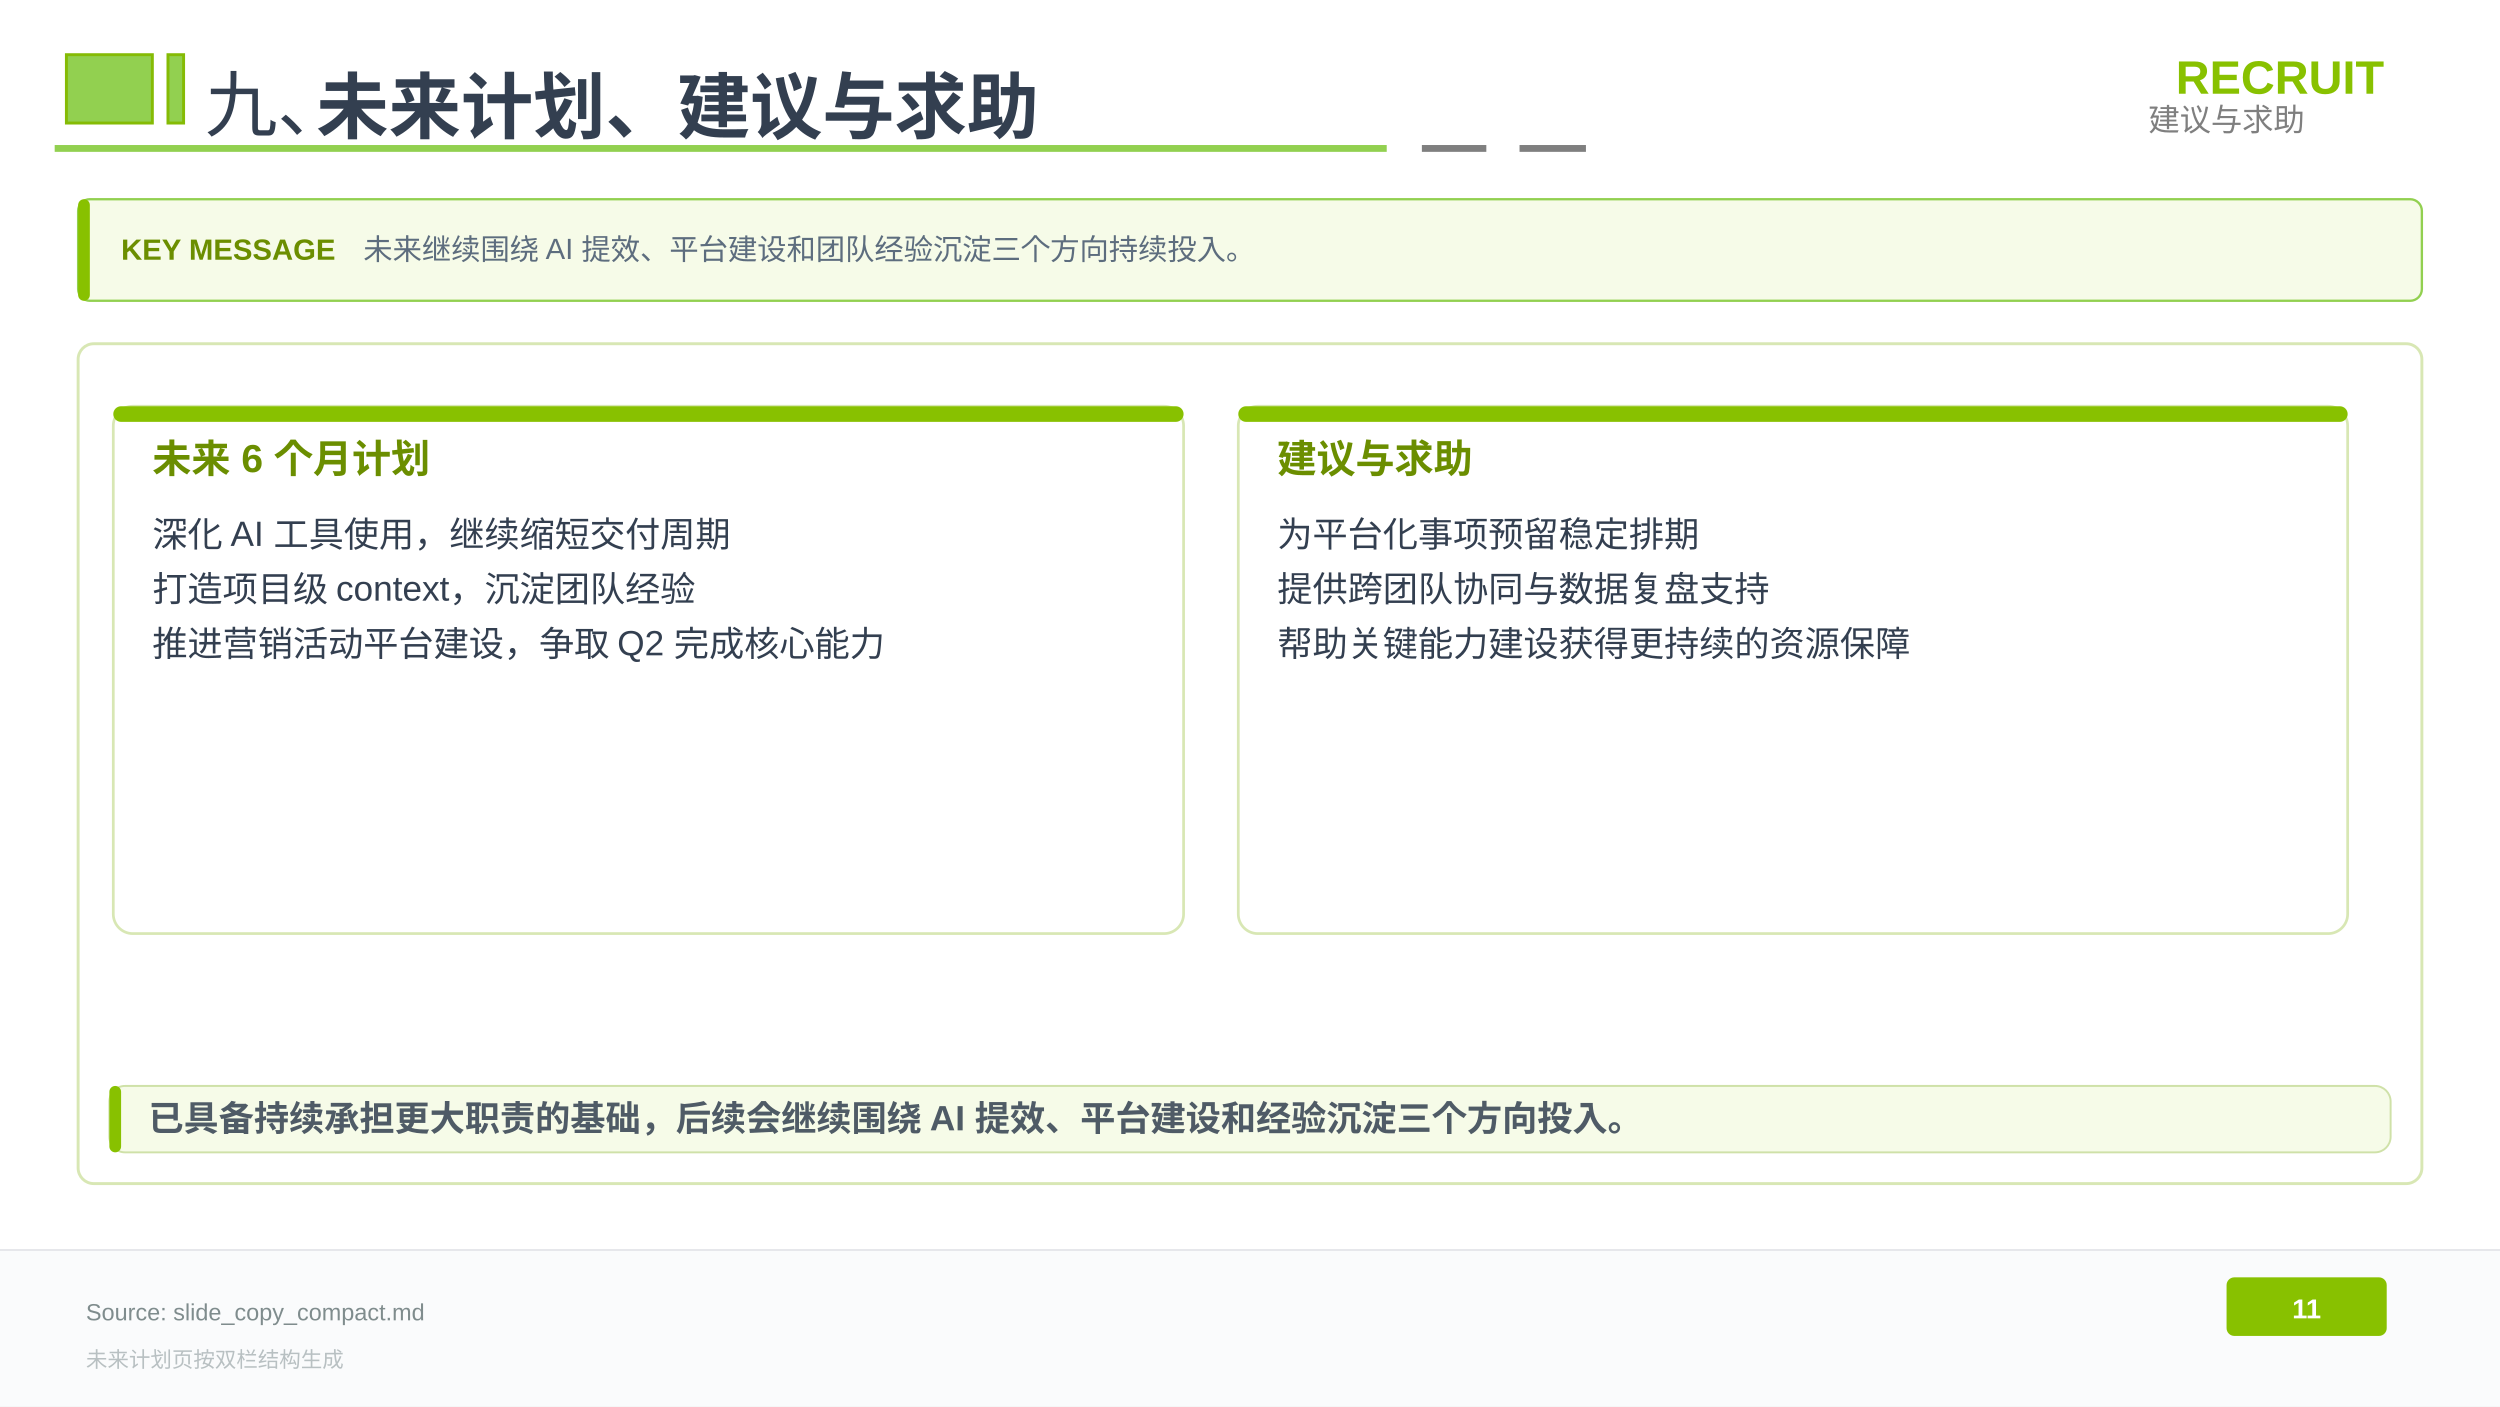
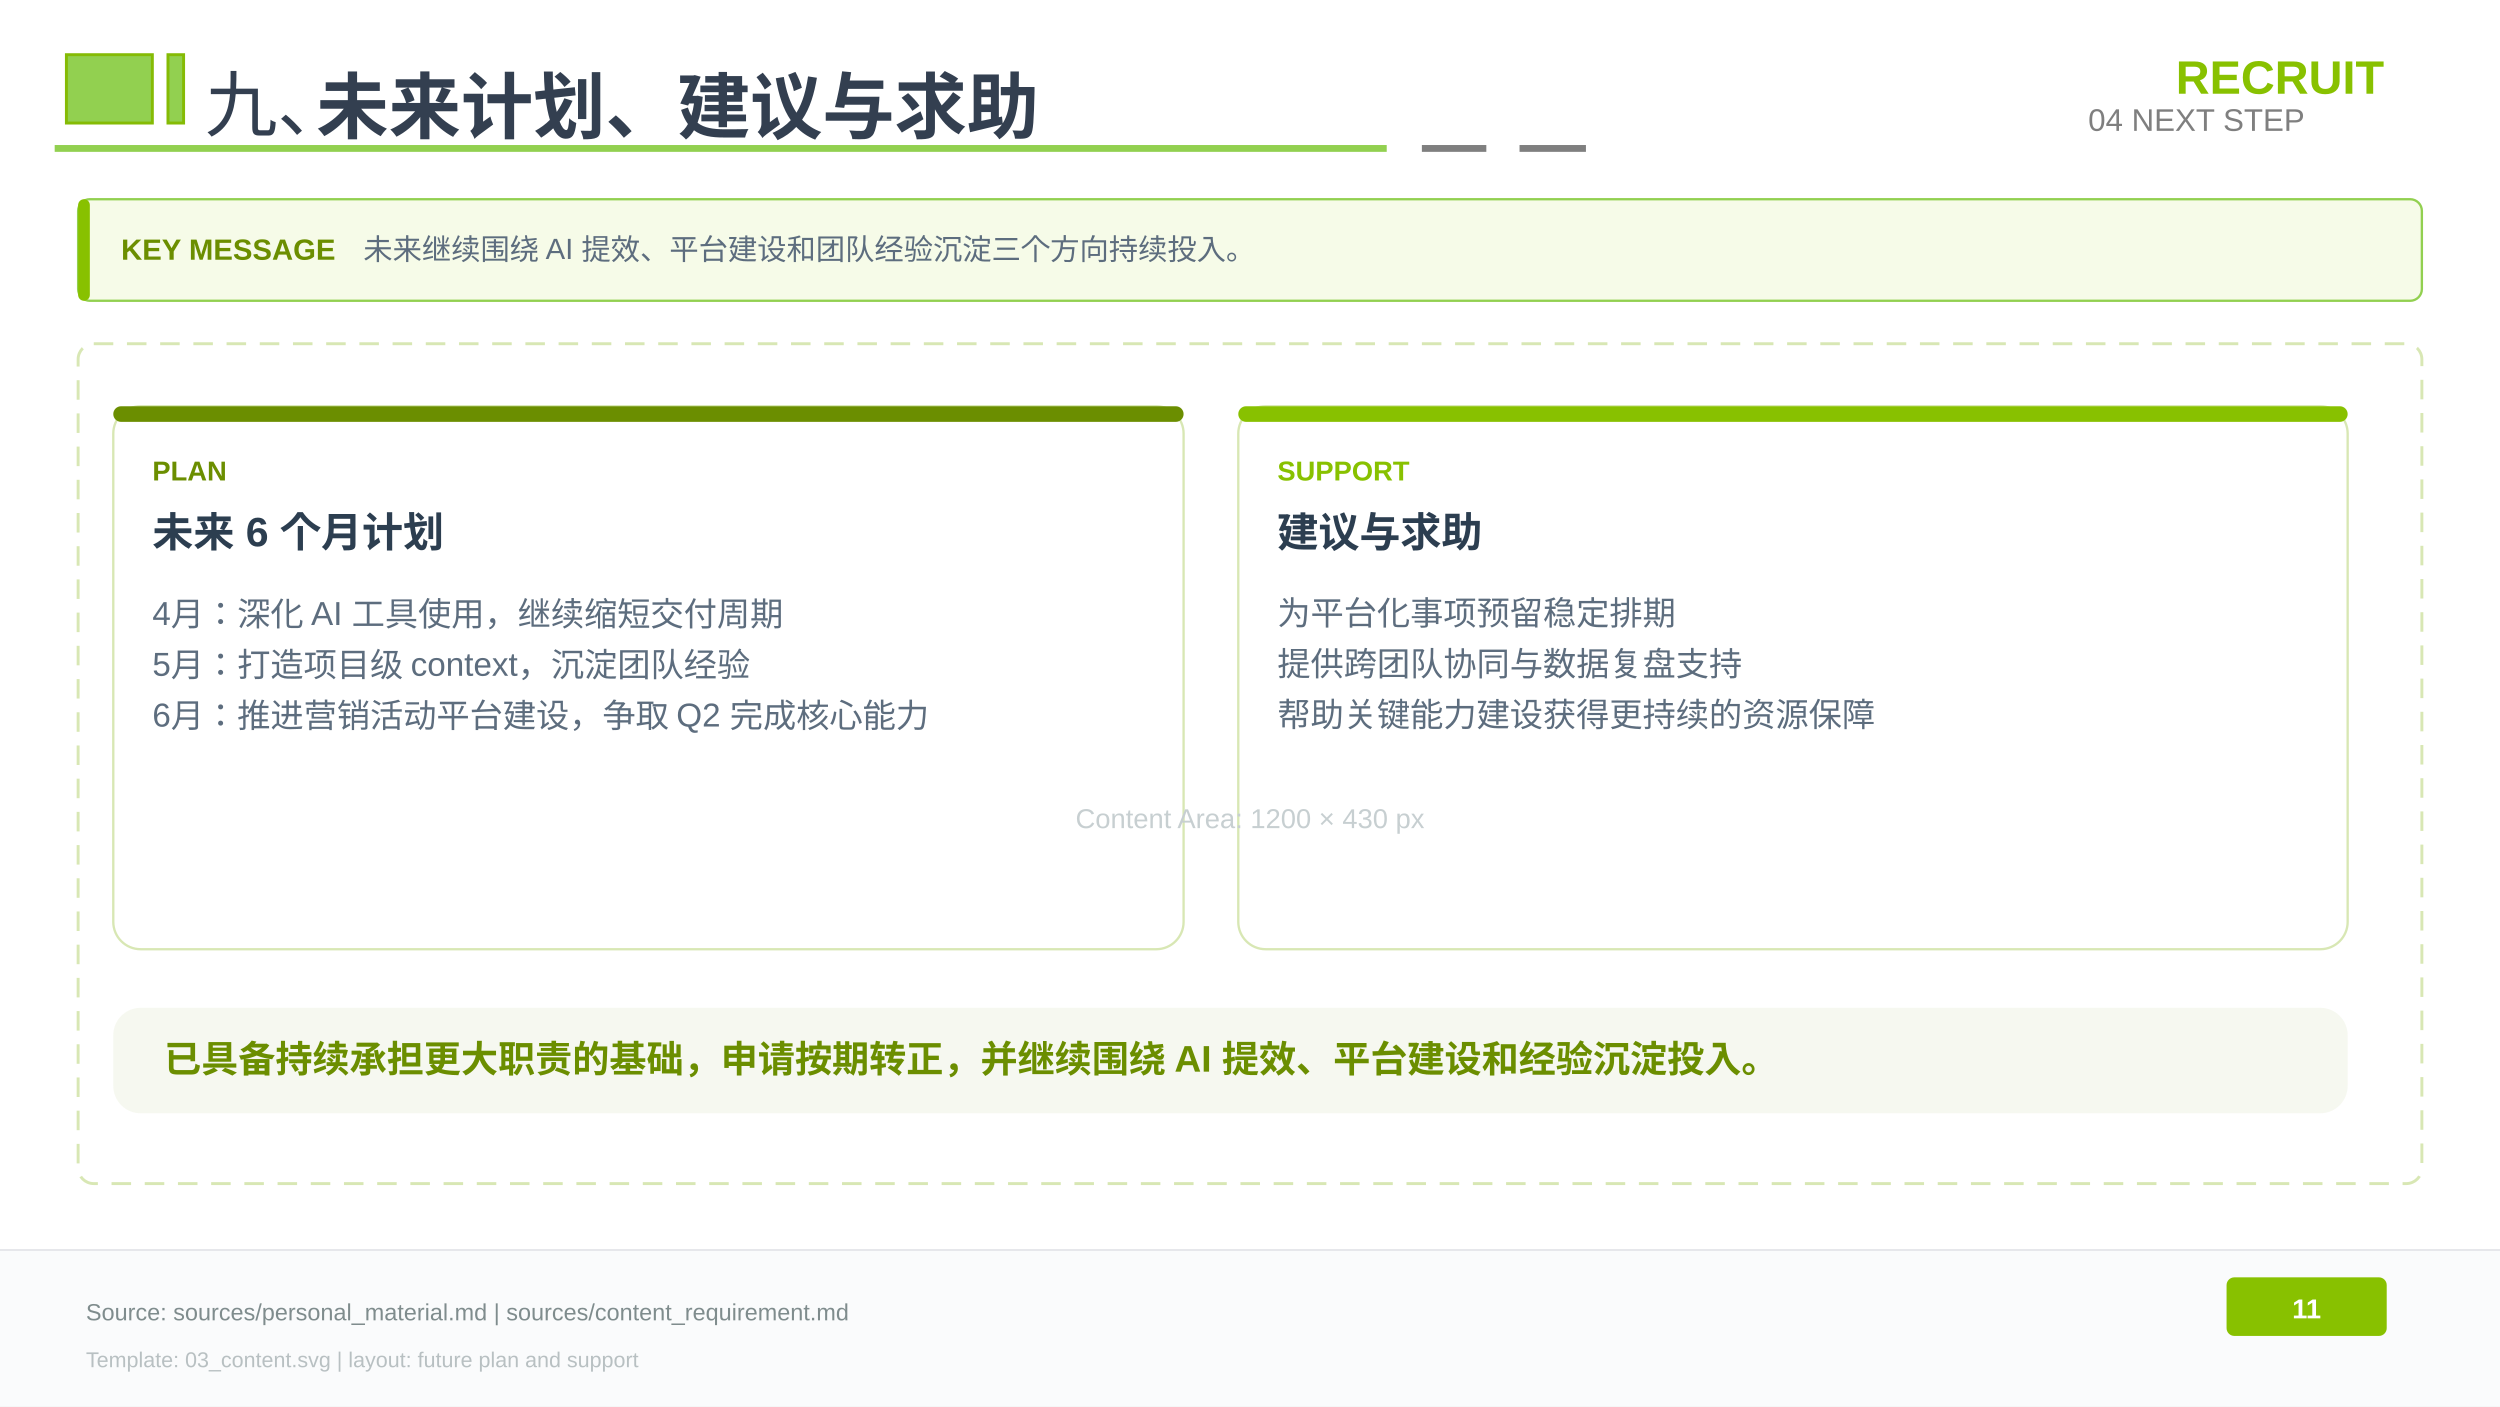
<svg xmlns="http://www.w3.org/2000/svg" viewBox="0 0 1280 720">
  <rect width="1280" height="720" fill="#FFFFFF" />
  <g>
    <rect x="34" y="28" width="44" height="35" fill="#92D050" stroke="#85BB05" stroke-width="1.5" />
    <rect x="86" y="28" width="8" height="35" fill="#92D050" stroke="#85BB05" stroke-width="1.5" />
    <line x1="28" y1="76" x2="710" y2="76" stroke="#92D050" stroke-width="3.5" />
    <line x1="728" y1="76" x2="761" y2="76" stroke="#7F7F7F" stroke-width="3.5" />
    <line x1="778" y1="76" x2="812" y2="76" stroke="#7F7F7F" stroke-width="3.5" />
    <text x="1114" y="48" font-family="Microsoft YaHei, Arial, sans-serif" font-size="24" font-weight="700" fill="#88C100">RECRUIT</text>
  </g>
  <g>
    <text x="105" y="67" font-family="Microsoft YaHei, Arial, sans-serif" font-size="37" font-weight="400" fill="#333F50">九、</text>
    <text x="162" y="68" font-family="Microsoft YaHei, Arial, sans-serif" font-size="37" font-weight="700" fill="#333F50">未来计划、建议与求助</text>
-     <text x="1180" y="67" text-anchor="end" font-family="Microsoft YaHei, Arial, sans-serif" font-size="16" font-weight="400" fill="#7F7F7F">建议与求助</text>
+     <text x="1180" y="67" text-anchor="end" font-family="Microsoft YaHei, Arial, sans-serif" font-size="16" font-weight="400" fill="#7F7F7F">04 NEXT STEP</text>
  </g>
  <g>
    <rect x="40" y="102" width="1200" height="52" rx="6" fill="#F6FBE8" stroke="#92D050" stroke-width="1.2" />
    <rect x="40" y="102" width="6" height="52" rx="3" fill="#88C100" />
    <text x="62" y="133" font-family="Microsoft YaHei, Arial, sans-serif" font-size="15" font-weight="700" fill="#6B8E00">KEY MESSAGE</text>
    <text x="186" y="133" font-family="Microsoft YaHei, Arial, sans-serif" font-size="15" font-weight="400" fill="#5D6D7E">未来继续围绕 AI 提效、平台建设和团队经验沉淀三个方向持续投入。</text>
  </g>
  <g>
-     <rect x="40" y="176" width="1200" height="430" rx="8" fill="#FFFFFF" stroke="#D8E7B4" stroke-width="1.5" />
-     <rect x="58" y="208" width="548" height="270" rx="10" fill="#FFFFFF" stroke="#D8E7B4" stroke-width="1.4" />
-     <rect x="58" y="208" width="548" height="8" rx="4" fill="#88C100" />
-     <text x="78" y="242" font-family="Microsoft YaHei, Arial, sans-serif" font-size="20" font-weight="700" fill="#6B8E00">
+     <rect x="40" y="176" width="1200" height="430" rx="8" fill="none" stroke="#D8E7B4" stroke-width="1.5" stroke-dasharray="10 7" />
+     <rect x="58" y="208" width="548" height="278" rx="14" fill="#FFFFFF" stroke="#D8E7B4" stroke-width="1.2" />
+     <rect x="58" y="208" width="548" height="8" rx="4" fill="#6B8E00" />
+     <text x="78" y="246" text-anchor="start" font-family="Microsoft YaHei, Arial, sans-serif" font-size="14" font-weight="700" fill="#6B8E00">PLAN</text>
+     <text x="78" y="280" font-family="Microsoft YaHei, Arial, sans-serif" font-size="21" font-weight="700" fill="#2C3E50">
      <tspan x="78" dy="0">未来 6 个月计划</tspan>
    </text>
-     <text x="78" y="280" font-family="Microsoft YaHei, Arial, sans-serif" font-size="18" font-weight="400" fill="#333F50">
-       <tspan x="78" dy="0">深化 AI 工具使用，继续缩短交付周期</tspan>
-       <tspan x="78" dy="28">打造项目级 context，沉淀团队经验</tspan>
-       <tspan x="78" dy="28">推进营销活动平台建设，争取 Q2 完成核心能力</tspan>
+     <text x="78" y="320" font-family="Microsoft YaHei, Arial, sans-serif" font-size="17" font-weight="400" fill="#5D6D7E">
+       <tspan x="78" dy="0">4月：深化 AI 工具使用，继续缩短交付周期</tspan>
+       <tspan x="78" dy="26">5月：打造项目级 context，沉淀团队经验</tspan>
+       <tspan x="78" dy="26">6月：推进营销活动平台建设，争取 Q2 完成核心能力</tspan>
    </text>
-     <rect x="634" y="208" width="568" height="270" rx="10" fill="#FFFFFF" stroke="#D8E7B4" stroke-width="1.4" />
+     <rect x="634" y="208" width="568" height="278" rx="14" fill="#FFFFFF" stroke="#D8E7B4" stroke-width="1.2" />
    <rect x="634" y="208" width="568" height="8" rx="4" fill="#88C100" />
-     <text x="654" y="242" font-family="Microsoft YaHei, Arial, sans-serif" font-size="20" font-weight="700" fill="#6B8E00">
+     <text x="654" y="246" text-anchor="start" font-family="Microsoft YaHei, Arial, sans-serif" font-size="14" font-weight="700" fill="#88C100">SUPPORT</text>
+     <text x="654" y="280" font-family="Microsoft YaHei, Arial, sans-serif" font-size="21" font-weight="700" fill="#2C3E50">
      <tspan x="654" dy="0">建议与求助</tspan>
    </text>
-     <text x="654" y="280" font-family="Microsoft YaHei, Arial, sans-serif" font-size="18" font-weight="400" fill="#333F50">
+     <text x="654" y="320" font-family="Microsoft YaHei, Arial, sans-serif" font-size="17" font-weight="400" fill="#5D6D7E">
      <tspan x="654" dy="0">为平台化事项预留稳定排期</tspan>
-       <tspan x="654" dy="28">提供跨团队协同与数据复盘支持</tspan>
-       <tspan x="654" dy="28">帮助关键能力建设获得更持续的资源保障</tspan>
+       <tspan x="654" dy="26">提供跨团队协同与数据复盘支持</tspan>
+       <tspan x="654" dy="26">帮助关键能力建设获得更持续的资源保障</tspan>
    </text>
-     <rect x="56" y="556" width="1168" height="34" rx="8" fill="#F6FBE8" stroke="#CFE1A8" stroke-width="1" />
-     <rect x="56" y="556" width="6" height="34" rx="3" fill="#88C100" />
-     <text x="76" y="579" font-family="Microsoft YaHei, Arial, sans-serif" font-size="18" font-weight="700" fill="#4F5B66">
-       <tspan x="76" dy="0">已具备持续承担更大职责的基础，后续会继续围绕 AI 提效、平台建设和经验沉淀三个方向投入。</tspan>
-     </text>
+     <rect x="58" y="516" width="1144" height="54" rx="14" fill="#6B8E00" fill-opacity="0.06" />
+     <text x="84" y="549" text-anchor="start" font-family="Microsoft YaHei, Arial, sans-serif" font-size="19" font-weight="700" fill="#6B8E00">已具备持续承担更大职责的基础，申请按期转正，并继续围绕 AI 提效、平台建设和经验沉淀投入。</text>
+     <text x="640" y="424" text-anchor="middle" font-family="Microsoft YaHei, Arial, sans-serif" font-size="14" font-weight="400" fill="#C7CFD1">Content Area: 1200 × 430 px</text>
  </g>
  <g>
    <rect x="0" y="640" width="1280" height="80" fill="#FAFBFC" />
    <line x1="0" y1="640" x2="1280" y2="640" stroke="#E5E7EB" stroke-width="1" />
-     <text x="44" y="676" font-family="Microsoft YaHei, Arial, sans-serif" font-size="12" font-weight="400" fill="#7F8C8D">Source: slide_copy_compact.md</text>
-     <text x="44" y="700" font-family="Microsoft YaHei, Arial, sans-serif" font-size="11" font-weight="400" fill="#B8C0C2">未来计划页按双栏结构生成</text>
+     <text x="44" y="676" font-family="Microsoft YaHei, Arial, sans-serif" font-size="12" font-weight="400" fill="#7F8C8D">Source: sources/personal_material.md | sources/content_requirement.md</text>
+     <text x="44" y="700" font-family="Microsoft YaHei, Arial, sans-serif" font-size="11" font-weight="400" fill="#B8C0C2">Template: 03_content.svg | layout: future plan and support</text>
    <rect x="1140" y="654" width="82" height="30" rx="4" fill="#88C100" />
    <text x="1181" y="675" text-anchor="middle" font-family="Microsoft YaHei, Arial, sans-serif" font-size="14" font-weight="700" fill="#FFFFFF">11</text>
  </g>
</svg>
